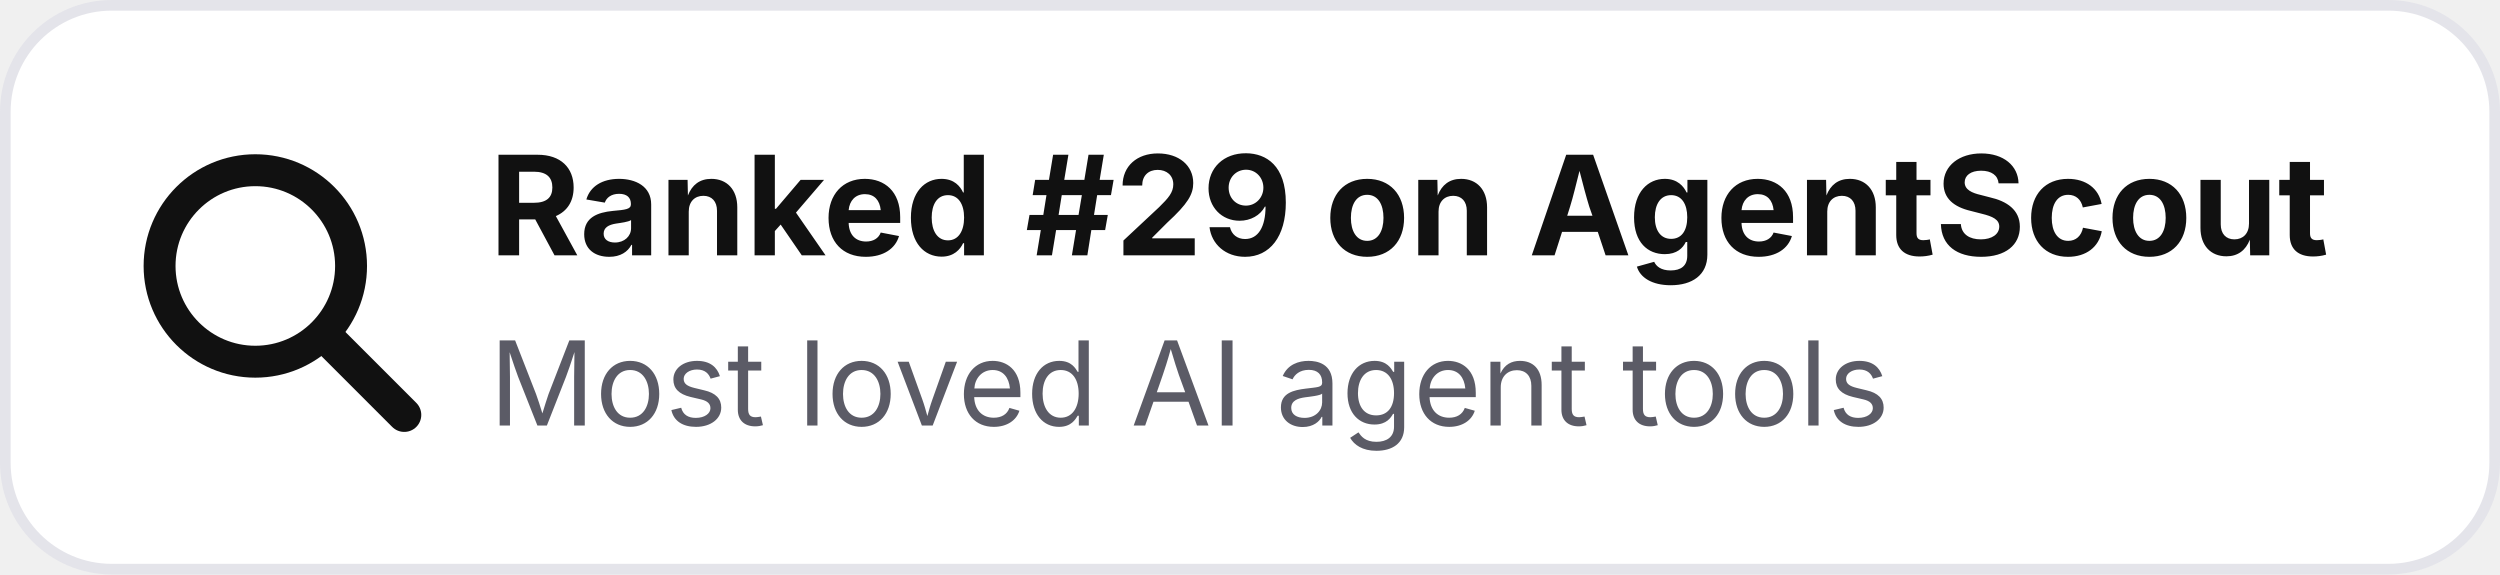
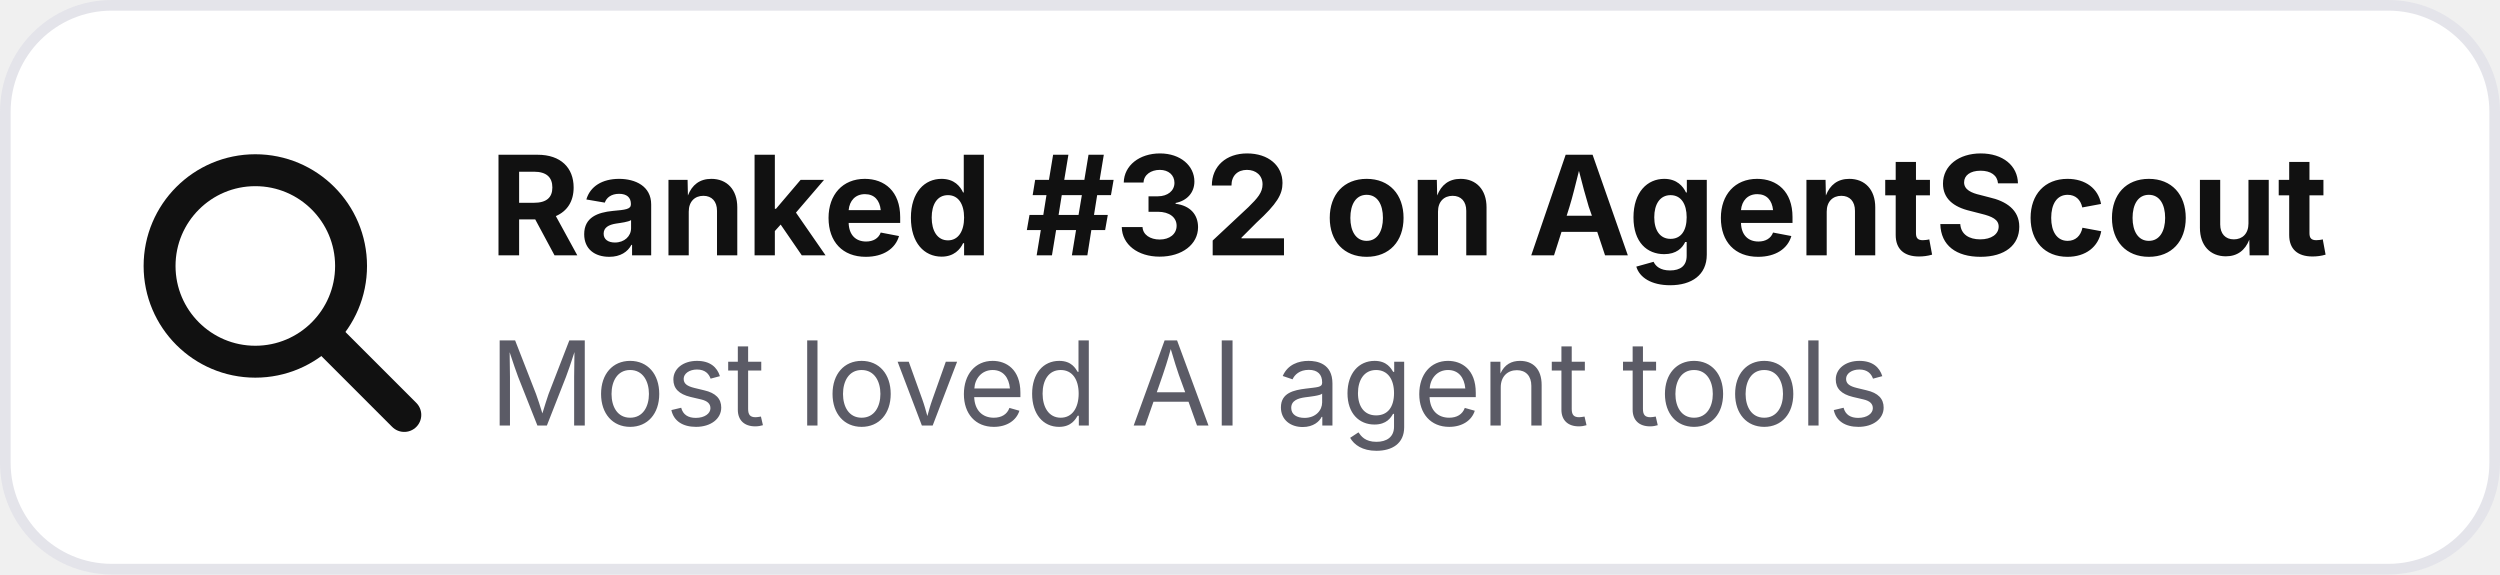
- <svg xmlns="http://www.w3.org/2000/svg" width="235" height="54" viewBox="0 0 235 54" role="img" aria-label="Ranked #29 on AgentScout">
+ <svg xmlns="http://www.w3.org/2000/svg" width="235" height="54" viewBox="0 0 235 54" role="img" aria-label="Ranked #32 on AgentScout">
  <rect x=".5" y=".5" width="234" height="53" rx="10" fill="#ffffff" stroke="#e4e4ea" />
  <circle cx="24" cy="25" r="9" fill="none" stroke="#111111" stroke-width="3" />
  <path d="M31 32l7 7" stroke="#111111" stroke-width="3.2" stroke-linecap="round" />
-   <text x="46" y="24" font-family="Inter,Segoe UI,Arial,sans-serif" font-size="13" font-weight="700" fill="#111111">Ranked #29 on AgentScout</text>
+   <text x="46" y="24" font-family="Inter,Segoe UI,Arial,sans-serif" font-size="13" font-weight="700" fill="#111111">Ranked #32 on AgentScout</text>
  <text x="46" y="40" font-family="Inter,Segoe UI,Arial,sans-serif" font-size="11" fill="#5b5b66">Most loved AI agent tools</text>
</svg>
